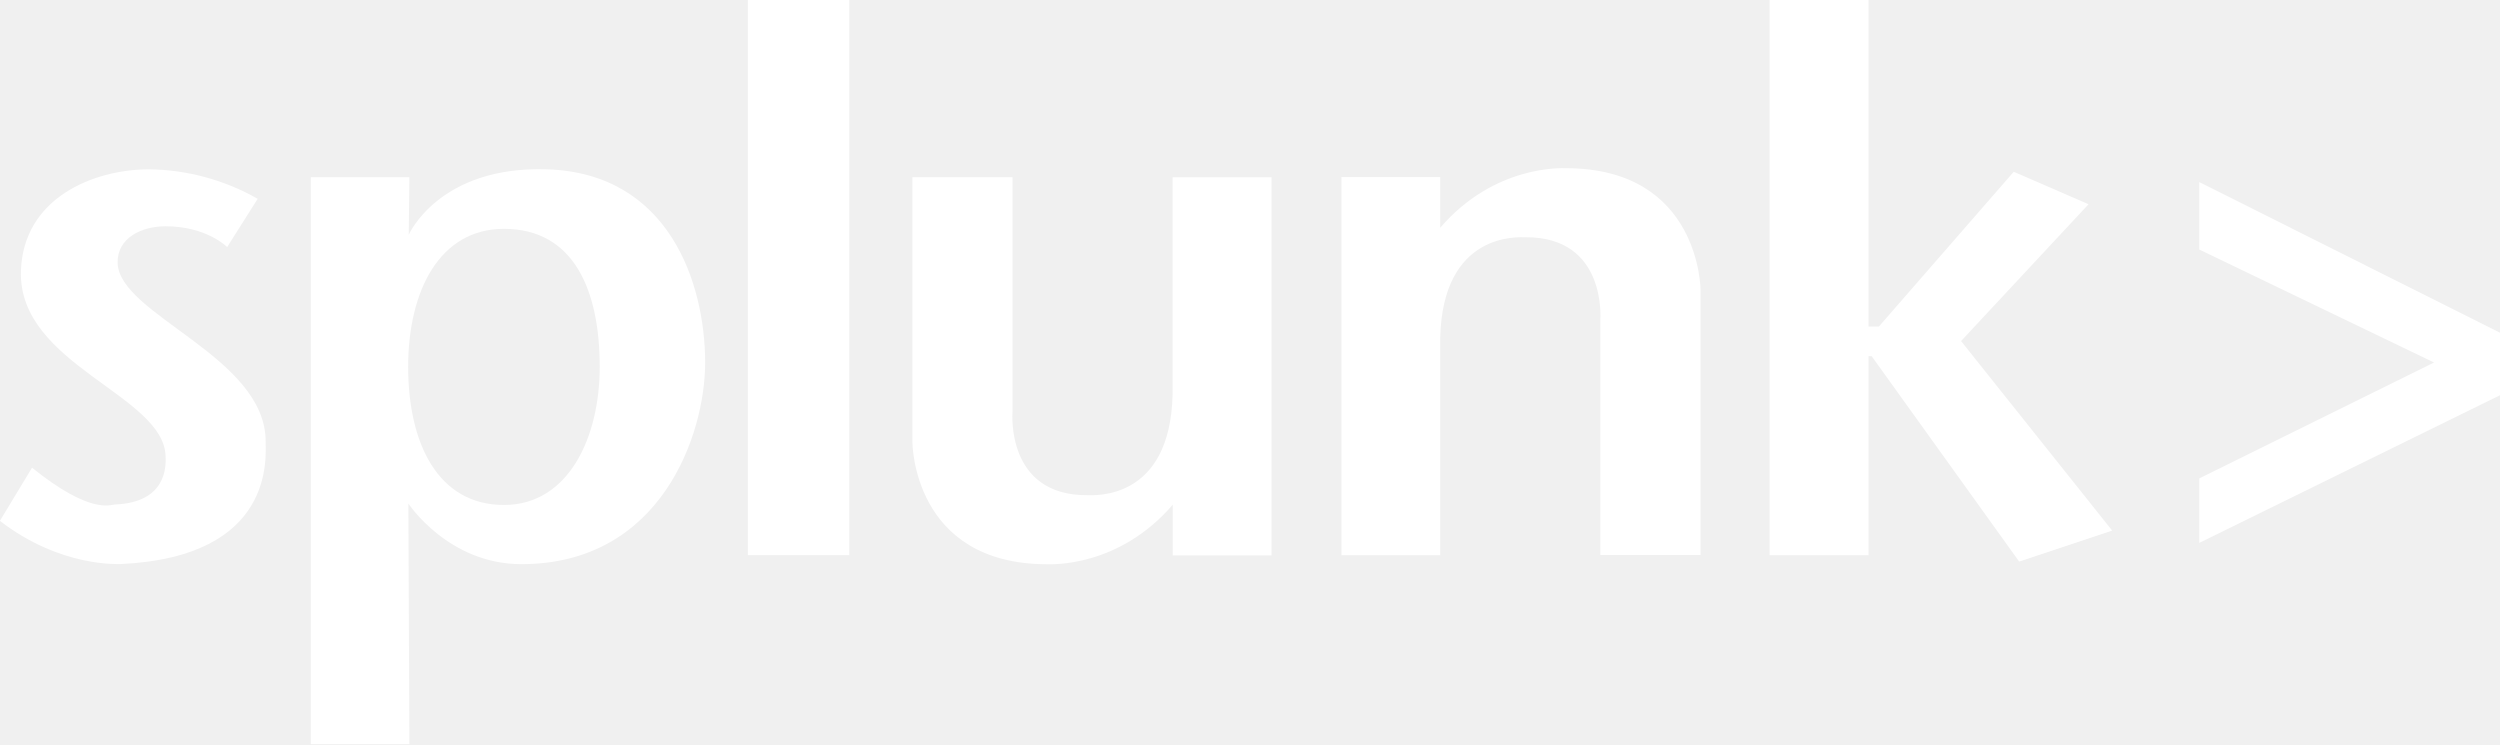
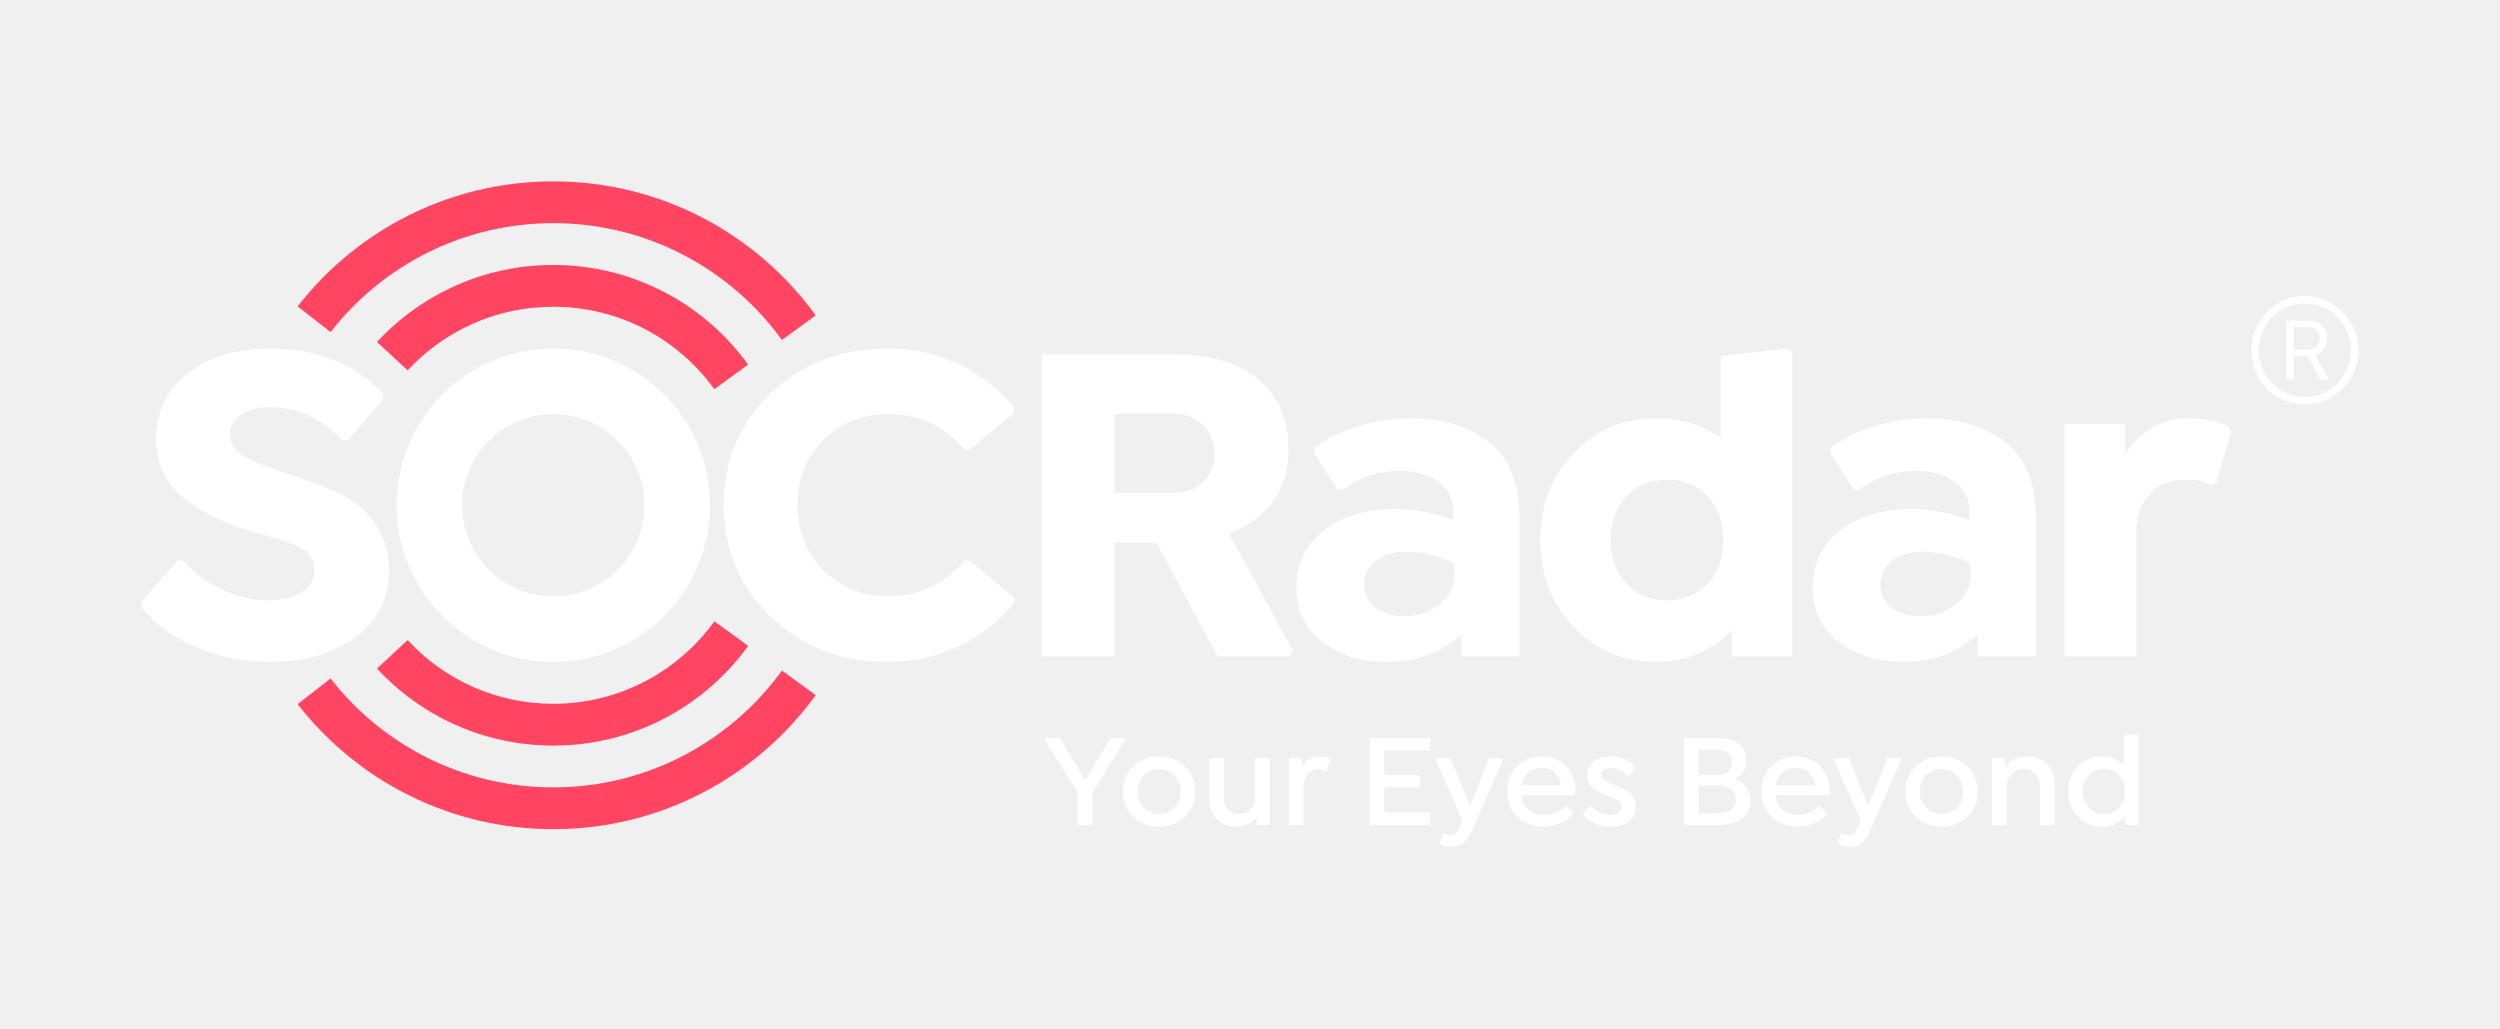
- <svg xmlns="http://www.w3.org/2000/svg" viewBox="0 0 800 238.13" width="800" height="238.13">
-   <defs>
-     <style>.cls-1{fill:#fff;}</style>
-   </defs>
-   <g id="Layer_2" data-name="Layer 2">
-     <g id="Layer_1-2" data-name="Layer 1">
-       <path class="cls-1" d="M72.69,79.06S66.15,72.41,53,72.41c-7.79,0-15.52,3.78-15.36,11.69.35,16.65,47.4,30,47.37,57.17,0,5.09,3,36.85-46.22,39.22-.94,0-19.57,1.06-38.82-13.82l10.28-17c18.66,15,25,11.83,26.5,11.77C53.31,160.8,53.11,149.27,53,146.1,52.57,126.27,5.67,116.82,6.7,86.62c.78-23.14,23-32.44,41.09-32.44a72.08,72.08,0,0,1,34.67,9.44Z" />
-       <path class="cls-1" d="M175.06,54.18c-34.64-1.12-44.26,20.94-44.26,20.94L131,56.7H99.46V238.13H131l-.32-77s12.76,19.4,36.15,19.4c44.65,0,58.82-41.37,58.82-64.52C225.61,90.4,214,55.44,175.06,54.18ZM161.26,161.59c-21.17,0-30.65-19.78-30.65-44.18s10.1-44.18,30.65-44.18c22.46,0,30.65,19.78,30.65,44.18C191.91,139.86,182,161.59,161.26,161.59Z" />
-       <rect class="cls-1" x="239.32" width="32.44" height="177.65" />
-       <path class="cls-1" d="M324,132s-2.2,26.62,23.94,26.46c2.3,0,26.46,1.73,27.29-32.13l0-69.61h31.66v121H375.28l0-16.22c-17.33,20.16-39,19.06-40.16,19.06-43.15,0-43.15-39.06-43.15-39.06V56.7H324V132Z" />
-       <path class="cls-1" d="M512.1,102.38s2.21-26.62-23.94-26.46c-2.3,0-26.46-1.73-27.29,32.13l0,69.61H429.26v-121h31.61l0,16.22c17.33-20.16,39-19.06,40.16-19.06,43.15,0,43.15,39.06,43.15,39.06v84.73H512.1V102.38Z" />
-       <polygon class="cls-1" points="597.93 177.67 566.28 177.67 566.28 0 597.93 0 597.93 104.5 601.24 104.5 644.39 54.97 668.33 65.36 627.54 109.14 675.89 169.78 646.13 179.7 598.94 113.99 597.93 113.95 597.93 177.67" />
-       <polygon class="cls-1" points="800 126.47 703.77 173.72 703.77 153.09 778.9 116 703.77 79.85 703.77 58.27 800 106.47 800 126.47" />
+ <svg xmlns="http://www.w3.org/2000/svg" version="1.1" id="Layer_1" x="0px" y="0px" width="1582.98" height="650.98" viewBox="0 0 1582.98 650.98" style="enable-background:new 0 0 1582.98 650.98;" xml:space="preserve">
+   <style type="text/css">
+ 	.st0{fill:#FFFFFF;}
+ 	.st1{fill:#FF4562;}
+ 	.st2{fill:#1B1B3C;}
+ </style>
+   <g>
+     <path class="st0" d="M1219.58,264.81c20.4,0,37.07,5.03,50,15.09c12.93,10.15,19.4,25.86,19.4,47.13v88.51h-36.78v-13.79   l-0.66,0.57c-12.89,11.21-28.14,16.81-45.75,16.81c-17.24,0-31.23-4.36-41.96-13.08c-10.73-8.62-16.09-19.88-16.09-33.77   c0-15.23,5.8-27.35,17.39-36.35c11.69-9.1,26.97-13.65,45.83-13.65c11.31,0,23.28,2.35,35.92,7.04v-6.75l0-0.52   c-0.15-7.13-3.31-12.85-9.48-17.15c-6.51-4.5-14.61-6.75-24.28-6.75c-13.79,0-25.77,4.02-35.92,12.07h-3.3l-14.66-22.99v-3.59   l0.7-0.55c7.36-5.68,16.56-10.14,27.6-13.39C1198.55,266.44,1209.23,264.81,1219.58,264.81z M1131.36,220.7l3.59,2.15v192.69   h-38.37v-16.52c-12.83,13.22-28.6,19.93-47.27,20.12c-21.36,0-39.03-7.42-53.02-22.27c-13.98-14.85-20.97-33.14-20.97-54.89   s6.99-40.04,20.97-54.89c13.99-14.85,31.66-22.27,53.02-22.27c14.56,0,27.97,4.12,40.24,12.36v-51.73L1131.36,220.7z    M892.68,264.81c20.4,0,37.08,5.03,50,15.09c12.93,10.15,19.4,25.86,19.4,47.13v88.51H925.3v-13.79   c-13.02,11.59-28.5,17.39-46.41,17.39c-17.24,0-31.23-4.36-41.95-13.08c-10.73-8.62-16.1-19.88-16.1-33.77   c0-15.23,5.8-27.35,17.39-36.35c11.69-9.1,26.97-13.65,45.83-13.65c11.3,0,23.28,2.35,35.93,7.04v-6.75   c0-7.37-3.16-13.27-9.48-17.67c-6.51-4.5-14.61-6.75-24.28-6.75c-13.8,0-25.77,4.02-35.93,12.07h-3.3l-14.66-22.99v-3.59   c7.47-5.94,16.9-10.58,28.3-13.94C871.66,266.44,882.34,264.81,892.68,264.81z M1386.12,264.81c8.42,0,16.67,1.68,24.71,5.03   l2.01,3.59l-9.33,31.75l-3.31,2.01l-0.46-0.25c-4.35-2.32-10.09-3.38-17.21-3.19c-8.81,0-15.95,3.02-21.41,9.05   c-5.56,6.13-8.34,14.08-8.34,23.85v78.88h-45.55V268.4h38.22v19.11l0.45-0.64C1356.37,272.16,1369.78,264.81,1386.12,264.81z    M1217.85,349.3c-8.24,0-14.83,1.91-19.76,5.75c-4.93,3.83-7.4,8.91-7.4,15.23c0,6.04,2.35,10.87,7.04,14.51   c4.7,3.64,10.88,5.46,18.54,5.46c8.72,0,16.14-2.59,22.27-7.76c6.13-4.98,9.19-10.92,9.19-17.82v-8.05l-0.97-0.44   C1236.41,351.59,1226.77,349.3,1217.85,349.3z M890.96,349.3c-8.24,0-14.82,1.91-19.76,5.75c-4.93,3.83-7.4,8.91-7.4,15.23   c0,6.04,2.35,10.87,7.04,14.51c4.69,3.64,10.87,5.46,18.53,5.46c8.72,0,16.14-2.59,22.27-7.76c6.13-4.98,9.2-10.92,9.2-17.82v-8.05   l-0.97-0.44C909.51,351.59,899.87,349.3,890.96,349.3z M1055.69,303.75c-10.63,0-19.26,3.59-25.87,10.78   c-6.71,7.28-10.06,16.43-10.06,27.44c0,11.11,3.35,20.21,10.06,27.3c6.61,7.28,15.23,10.92,25.87,10.92   c10.25,0,18.72-3.5,25.43-10.49c6.7-6.8,10.06-16.04,10.06-27.73c0-11.59-3.36-20.88-10.06-27.87   C1074.42,307.2,1065.94,303.75,1055.69,303.75z M705.57,415.54v-71.84h26.73l38.65,71.84h45.55l2.15-3.59l-40.38-74.14   c11.98-4.6,21.24-11.4,27.8-20.4c6.56-9,9.84-19.73,9.84-32.19c0-19.16-6.37-34.1-19.11-44.83   c-12.74-10.73-30.99-16.09-54.74-16.09h-82.34v191.25H705.57z M350.35,220.7c54.81,0,99.24,44.43,99.24,99.24   s-44.43,99.24-99.24,99.24s-99.24-44.43-99.24-99.24S295.55,220.7,350.35,220.7z M562.18,220.7c16.09,0,31.08,3.31,44.97,9.92   c13.99,6.8,25.67,15.95,35.06,27.44v3.3l-28.31,23.56h-3.16l-0.53-0.63c-12.47-14.72-28.49-22.08-48.04-22.08   c-16,0-29.55,5.41-40.66,16.24c-11.02,10.92-16.52,24.72-16.52,41.38s5.51,30.46,16.52,41.38c11.11,10.92,24.67,16.38,40.66,16.38   c19.83,0,36.02-7.57,48.57-22.7h3.16l28.31,23.56v3.16l-0.71,0.86c-9.45,11.37-20.94,20.28-34.5,26.73   c-13.89,6.61-29.02,9.91-45.4,9.91c-29.02,0-53.5-9.48-73.42-28.45c-19.93-18.97-29.89-42.58-29.89-70.84   c0-28.26,9.96-51.87,29.89-70.84C508.1,230.13,532.77,220.7,562.18,220.7z M170.88,220.7c15.23,0,29.17,2.64,41.81,7.9   c12.55,5.27,22.56,12.26,30.03,20.98v3.16l-22.56,26.01h-3.31l-0.63-0.64c-13.25-13.37-28.13-20.15-44.63-20.34   c-7.76,0-14.03,1.56-18.82,4.67c-4.79,3.11-7.18,7.26-7.18,12.43c0,5.94,3.16,10.68,9.48,14.23c3.83,2.11,6.85,3.59,9.05,4.45   c1.53,0.58,5.36,2.01,11.49,4.31c21.27,6.8,35.97,12.5,44.11,17.1c17.53,10.54,26.39,25.91,26.58,46.12   c0,18.01-7.14,32.19-21.41,42.53c-14.37,10.35-32.23,15.52-53.59,15.52c-17.05,0-32.71-3.11-46.99-9.34   c-14.47-6.13-26.01-14.51-34.63-25.15v-3.59l22.7-26.15h3.16l0.64,0.71c6.23,6.78,14.16,12.53,23.79,17.25   c9.87,4.89,19.4,7.33,28.59,7.33c9.39,0,16.84-1.7,22.34-5.1c5.51-3.4,8.26-7.98,8.26-13.72c0-5.17-1.77-9.24-5.32-12.21   c-1.53-1.24-3.93-2.59-7.18-4.02c-3.83-1.53-6.51-2.54-8.05-3.02c-0.67-0.19-1.48-0.43-2.44-0.72c-0.96-0.29-2.23-0.67-3.81-1.15   c-1.58-0.48-2.99-0.91-4.24-1.29c-1.82-0.48-3.98-1.08-6.47-1.8c-2.49-0.72-4.02-1.17-4.6-1.37c-14.94-4.6-27.83-10.87-38.65-18.82   c-13.03-9.58-19.54-22.85-19.54-39.8c0-16.76,6.66-30.37,19.97-40.81C132.18,225.92,149.51,220.7,170.88,220.7z M350.35,262.23   c-31.87,0-57.7,25.83-57.7,57.7s25.83,57.7,57.7,57.7c31.87,0,57.7-25.83,57.7-57.7S382.22,262.23,350.35,262.23z M742.35,261.94   c7.85,0,14.27,2.35,19.25,7.04c4.98,4.69,7.47,10.87,7.47,18.53c0,7.38-2.49,13.34-7.47,17.89c-4.98,4.55-11.4,6.82-19.25,6.82   h-36.78v-50.29H742.35z" />
+     <path class="st1" d="M495.13,424.57l21.39,15.58l-0.39,0.55c-36.93,50.6-96.45,83.65-163.74,84.31l-2.04,0.01   c-65.8,0-124.37-30.99-161.9-79.17l20.89-16.25c32.69,41.97,83.69,68.96,141.01,68.96C409.92,498.56,462.68,469.4,495.13,424.57z    M452.35,393.41l21.39,15.58l-0.39,0.54c-27.67,37.92-72.46,62.57-123,62.57c-44.12,0-83.86-18.78-111.66-48.78l19.42-17.98   c22.96,24.79,55.79,40.3,92.24,40.3C392.34,445.63,429.52,425.04,452.35,393.41z M350.35,167.77c50.78,0,95.74,24.87,123.38,63.09   l-21.4,15.58l-0.38-0.53c-22.86-31.33-59.85-51.68-101.6-51.68c-36.45,0-69.27,15.51-92.23,40.29l-19.42-17.98l0.12-0.13   C266.61,186.49,306.3,167.77,350.35,167.77z M350.35,114.84c68.36,0,128.9,33.44,166.17,84.86l-21.4,15.58l-0.39-0.54   c-32.49-44.51-85.06-73.44-144.38-73.44c-56.74,0-107.3,26.45-140.02,67.7l-0.99,1.25l-20.89-16.25   C225.99,145.83,284.55,114.84,350.35,114.84z" />
+     <path class="st0" d="M1493.29,221.75c0,19-15.16,34.4-33.87,34.4c-18.71,0-33.87-15.4-33.87-34.4c0-19,15.16-34.4,33.87-34.4   C1478.13,187.35,1493.29,202.75,1493.29,221.75z M1430.22,221.75c0,16.38,13.07,29.66,29.2,29.66c16.13,0,29.2-13.28,29.2-29.66   c0-16.38-13.07-29.66-29.2-29.66C1443.29,192.1,1430.22,205.37,1430.22,221.75z" />
+     <path class="st0" d="M1452.33,207.12v14.29h8.92c2.4,0,4.24-0.62,5.53-1.86c1.31-1.24,1.96-3.01,1.96-5.3   c0-2.24-0.68-3.99-2.04-5.25c-1.36-1.26-3.24-1.89-5.66-1.89H1452.33z M1452.33,225.52v14.76h-4.65v-37.29h13.98   c3.6,0,6.48,1.02,8.63,3.05c2.17,2.02,3.25,4.7,3.25,8.06c0,2.6-0.66,4.85-1.99,6.75c-1.32,1.9-3.16,3.21-5.51,3.95l8.63,15.48   h-5.45l-7.99-14.76H1452.33z" />
+     <g>
+       <path class="st0" d="M712.69,468.05l-20.86,33.65v20.7h-9.4v-20.61l-21.28-33.73l0.41-0.75h9.4l16.31,26.61l15.85-26.61h9.15    L712.69,468.05z" />
+       <path class="st0" d="M733.96,523.43c-6.57,0-12.02-2.12-16.37-6.37c-4.35-4.25-6.52-9.53-6.52-15.85s2.17-11.6,6.52-15.85    c4.35-4.25,9.8-6.37,16.37-6.37c6.62,0,12.11,2.13,16.45,6.37c4.35,4.25,6.52,9.53,6.52,15.85s-2.17,11.6-6.52,15.85    C746.07,521.31,740.59,523.43,733.96,523.43z M733.96,515.36c4,0,7.29-1.34,9.87-4.04c2.58-2.69,3.87-6.06,3.87-10.12    c0-4.06-1.29-7.43-3.87-10.12c-2.58-2.69-5.87-4.04-9.87-4.04c-3.95,0-7.21,1.34-9.79,4.04c-2.58,2.69-3.87,6.06-3.87,10.12    c0,4.06,1.29,7.43,3.87,10.12C726.75,514.02,730.02,515.36,733.96,515.36z" />
+       <path class="st0" d="M794.73,480.01h9.23v42.39h-8.15v-5.09c-3.12,4.06-7.49,6.1-13.12,6.13c-5.08,0-9.19-1.64-12.33-4.93    c-3.15-3.28-4.72-7.62-4.72-13v-25.5h9.23v25.17c0,3.06,0.88,5.54,2.63,7.43c1.75,1.89,4.1,2.84,7.06,2.84    c3.12,0,5.59-0.97,7.43-2.92c1.83-1.95,2.75-4.53,2.75-7.76V480.01z" />
+       <path class="st0" d="M842.08,480.34l0.41,0.7l-2.28,6.75l-0.74,0.37c-1.08-0.69-2.64-1.04-4.68-1.04c-2.81,0-5.08,1.1-6.81,3.31    c-1.72,2.21-2.59,5.04-2.59,8.49v23.47h-9.27v-42.39h8.15v5.59c2.76-4.42,6.58-6.62,11.47-6.62    C838.09,478.98,840.2,479.43,842.08,480.34z" />
+       <path class="st0" d="M905.41,475.25h-28.85v15.6h22.72v7.62h-22.72v15.94h28.93v7.99h-38.33v-55.09h38.25V475.25z" />
+       <path class="st0" d="M951.31,480.01l0.5,0.66l-19.66,44.95c-1.74,3.89-3.63,6.62-5.67,8.18c-2.04,1.56-4.59,2.34-7.66,2.34    c-2.81,0-5.13-0.57-6.95-1.7l-0.33-0.79l2.03-5.75l0.79-0.25c1.13,0.75,2.51,1.12,4.14,1.12c1.19,0,2.21-0.3,3.06-0.89    c0.85-0.59,1.67-1.8,2.44-3.62l2.11-4.59l-17.26-38.99l0.5-0.66h9.15l12.29,30.17l12.21-30.17H951.31z" />
+       <path class="st0" d="M997.3,503.48h-33.82c0.33,3.95,1.81,7.02,4.45,9.23c2.63,2.21,5.79,3.31,9.46,3.31    c2.48,0,4.93-0.48,7.33-1.43c2.4-0.95,4.36-2.34,5.88-4.16h0.79l4.64,4.26v0.66c-2.1,2.65-4.88,4.66-8.34,6.02    c-3.46,1.37-6.97,2.05-10.53,2.05c-6.37,0-11.77-2.02-16.18-6.06c-4.42-4.04-6.62-9.4-6.62-16.08c0-6.37,2.06-11.69,6.19-15.94    c4.12-4.25,9.35-6.37,15.67-6.37c6.04,0,11.08,1.96,15.11,5.88c4.19,4.06,6.28,9.29,6.25,15.69    C997.54,501.76,997.46,502.74,997.3,503.48z M976.02,486.22c-3.34,0-6.13,0.99-8.36,2.96c-2.24,1.97-3.6,4.63-4.1,7.97h24.84    c-0.44-3.12-1.57-5.57-3.39-7.37C982.74,487.41,979.75,486.22,976.02,486.22z" />
+       <path class="st0" d="M1019.73,523.52c-3.62,0-6.95-0.7-10-2.09c-3.05-1.39-5.51-3.3-7.39-5.73v-0.66l4.68-4.68h0.75    c1.19,1.63,2.87,2.98,5.05,4.06c2.18,1.08,4.43,1.61,6.75,1.61c2.15,0,3.9-0.46,5.26-1.39c1.35-0.92,2.03-2.12,2.03-3.58    c0-0.8-0.19-1.52-0.56-2.17s-0.74-1.17-1.1-1.57c-0.36-0.4-1.03-0.85-2.03-1.37c-0.99-0.51-1.73-0.86-2.21-1.06    c-0.48-0.19-1.4-0.55-2.75-1.08c-2.1-0.8-3.74-1.46-4.93-1.99c-1.19-0.52-2.52-1.28-4.01-2.28c-1.49-0.99-2.59-2.19-3.29-3.6    c-0.7-1.41-1.06-3.02-1.06-4.84c0-3.67,1.39-6.62,4.18-8.86c2.79-2.24,6.53-3.35,11.22-3.35c3.12,0,6.08,0.66,8.88,1.97    c2.8,1.31,4.93,3,6.39,5.07v0.79l-4.68,4.47h-0.66c-2.7-3.34-6.07-4.99-10.1-4.97c-1.88,0-3.39,0.41-4.53,1.22    c-1.15,0.81-1.72,1.87-1.72,3.17c0,1.3,0.58,2.34,1.74,3.13c1.16,0.79,3.12,1.75,5.88,2.88c0.39,0.17,0.68,0.29,0.87,0.37    c2.32,0.97,4.08,1.75,5.3,2.36c1.21,0.61,2.55,1.46,4.01,2.57s2.52,2.41,3.17,3.91c0.65,1.5,0.97,3.28,0.97,5.32    c0,3.67-1.48,6.65-4.45,8.94C1028.41,522.37,1024.53,523.52,1019.73,523.52z" />
+       <path class="st0" d="M1098.46,493.42c3.01,1.13,5.43,2.87,7.26,5.22c1.84,2.35,2.75,5.15,2.75,8.4c0,4.64-1.84,8.35-5.51,11.15    c-3.67,2.8-8.55,4.2-14.65,4.2h-22.14v-55.09h21.11c5.88,0,10.42,1.27,13.64,3.81c3.21,2.54,4.82,6.13,4.82,10.76    C1105.74,486.98,1103.31,490.83,1098.46,493.42z M1096.59,482.83c0-2.59-0.84-4.59-2.5-5.98c-1.67-1.39-4.05-2.09-7.14-2.09    h-11.38v16.1h11.38c3.06,0,5.44-0.7,7.12-2.11C1095.75,487.34,1096.59,485.37,1096.59,482.83z M1087.36,514.95    c3.78,0,6.68-0.75,8.69-2.26c2.01-1.5,3.02-3.66,3.02-6.48c0-2.65-0.97-4.78-2.9-6.39c-1.93-1.61-4.5-2.42-7.7-2.42h-12.91v17.55    H1087.36z" />
+       <path class="st0" d="M1158.14,503.48h-33.82c0.33,3.95,1.81,7.02,4.45,9.23c2.63,2.21,5.79,3.31,9.46,3.31    c2.48,0,4.93-0.48,7.33-1.43c2.4-0.95,4.36-2.34,5.88-4.16h0.79l4.64,4.26v0.66c-2.1,2.65-4.88,4.66-8.34,6.02    c-3.46,1.37-6.97,2.05-10.53,2.05c-6.37,0-11.77-2.02-16.18-6.06c-4.42-4.04-6.62-9.4-6.62-16.08c0-6.37,2.06-11.69,6.19-15.94    c4.12-4.25,9.35-6.37,15.67-6.37c6.04,0,11.08,1.96,15.11,5.88c4.19,4.06,6.28,9.29,6.25,15.69    C1158.39,501.76,1158.31,502.74,1158.14,503.48z M1136.87,486.22c-3.34,0-6.13,0.99-8.36,2.96c-2.24,1.97-3.6,4.63-4.1,7.97h24.84    c-0.44-3.12-1.57-5.57-3.39-7.37C1143.59,487.41,1140.59,486.22,1136.87,486.22z" />
+       <path class="st0" d="M1203.47,480.01l0.5,0.66l-19.66,44.95c-1.74,3.89-3.63,6.62-5.67,8.18c-2.04,1.56-4.59,2.34-7.66,2.34    c-2.81,0-5.13-0.57-6.95-1.7l-0.33-0.79l2.03-5.75l0.79-0.25c1.13,0.75,2.51,1.12,4.14,1.12c1.19,0,2.21-0.3,3.06-0.89    c0.85-0.59,1.67-1.8,2.44-3.62l2.11-4.59L1161,480.68l0.5-0.66h9.15l12.29,30.17l12.21-30.17H1203.47z" />
+       <path class="st0" d="M1229.29,523.43c-6.57,0-12.02-2.12-16.37-6.37c-4.35-4.25-6.52-9.53-6.52-15.85s2.17-11.6,6.52-15.85    c4.35-4.25,9.8-6.37,16.37-6.37c6.62,0,12.11,2.13,16.45,6.37c4.35,4.25,6.52,9.53,6.52,15.85s-2.17,11.6-6.52,15.85    C1241.4,521.31,1235.92,523.43,1229.29,523.43z M1229.29,515.36c4,0,7.29-1.34,9.87-4.04c2.58-2.69,3.87-6.06,3.87-10.12    c0-4.06-1.29-7.43-3.87-10.12c-2.58-2.69-5.87-4.04-9.87-4.04c-3.95,0-7.21,1.34-9.79,4.04c-2.58,2.69-3.87,6.06-3.87,10.12    c0,4.06,1.29,7.43,3.87,10.12C1222.09,514.02,1225.35,515.36,1229.29,515.36z" />
+       <path class="st0" d="M1283.43,478.98c5.33,0,9.58,1.66,12.77,4.97c3.19,3.31,4.78,7.63,4.78,12.96v25.5h-9.31v-24.75    c0-3.28-0.93-5.88-2.77-7.8c-1.85-1.92-4.35-2.88-7.49-2.88c-3.12,0-5.66,0.97-7.64,2.92c-1.97,1.95-2.96,4.53-2.96,7.76v24.75    h-9.35v-42.39h8.15v5.51C1272.95,481.16,1277.56,478.98,1283.43,478.98z" />
+       <path class="st0" d="M1353.22,464.57l0.7,0.54v57.29h-8.32v-5.42c-3.89,4.3-8.77,6.46-14.65,6.46c-6.21,0-11.32-2.14-15.34-6.42    c-4.01-4.28-6.02-9.55-6.02-15.81c0-6.26,2.01-11.53,6.02-15.81s9.13-6.42,15.34-6.42c5.24,0,9.82,1.67,13.74,5.01v-18.38    L1353.22,464.57z M1332.23,515.36c3.78,0,6.93-1.24,9.44-3.72c2.51-2.48,3.77-5.96,3.77-10.43c0-4.42-1.27-7.88-3.81-10.39    c-2.54-2.51-5.67-3.77-9.4-3.77c-3.95,0-7.17,1.36-9.66,4.08c-2.5,2.72-3.75,6.08-3.75,10.08c0,4,1.25,7.36,3.75,10.08    C1325.07,514,1328.29,515.36,1332.23,515.36z" />
    </g>
  </g>
</svg>
